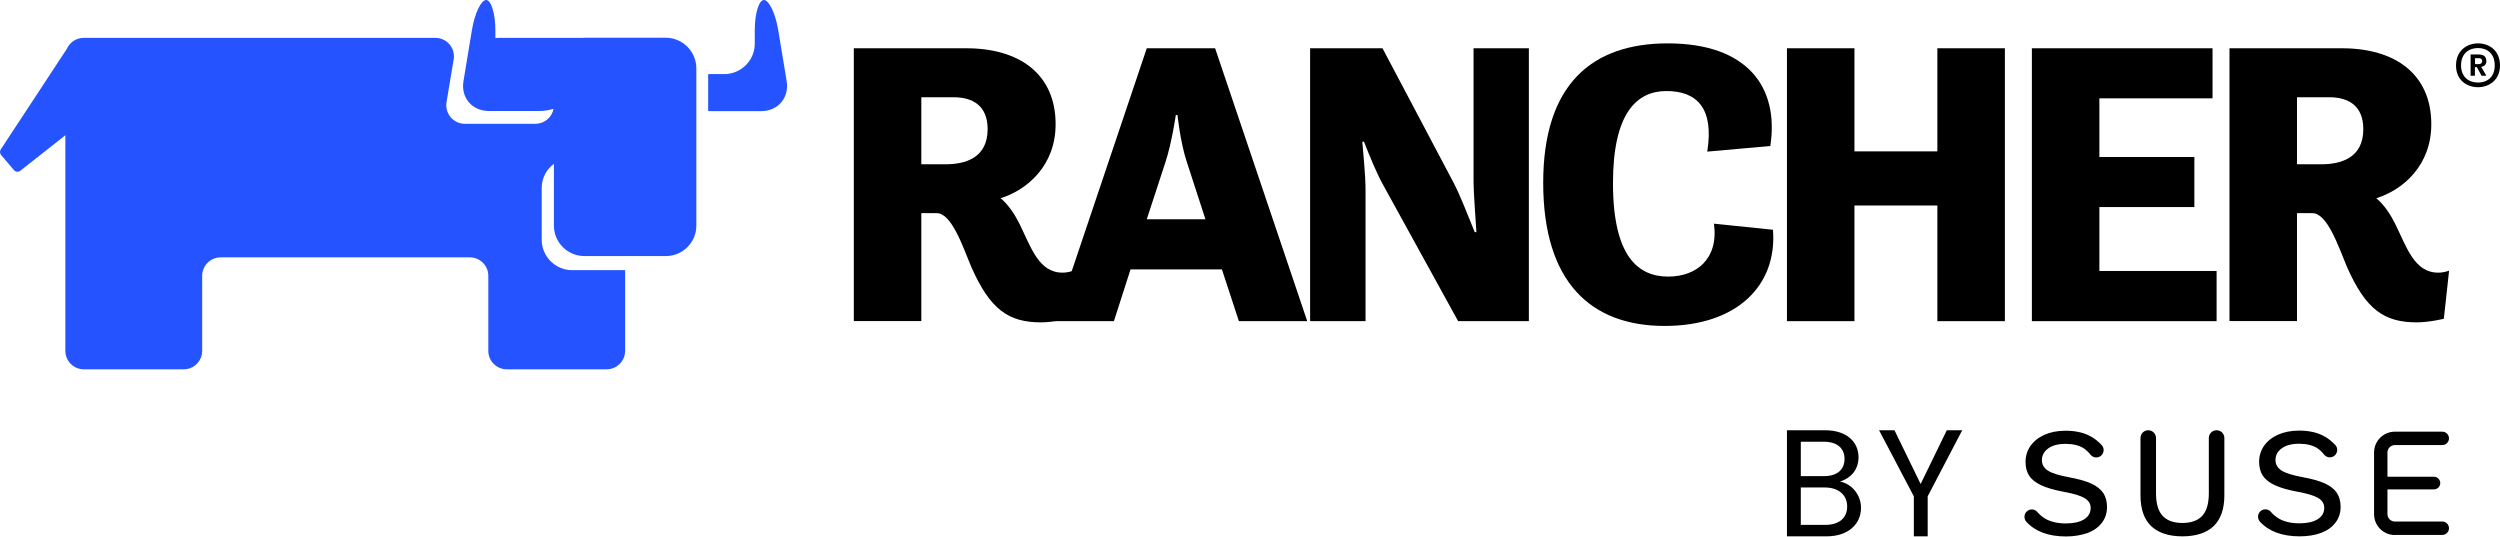
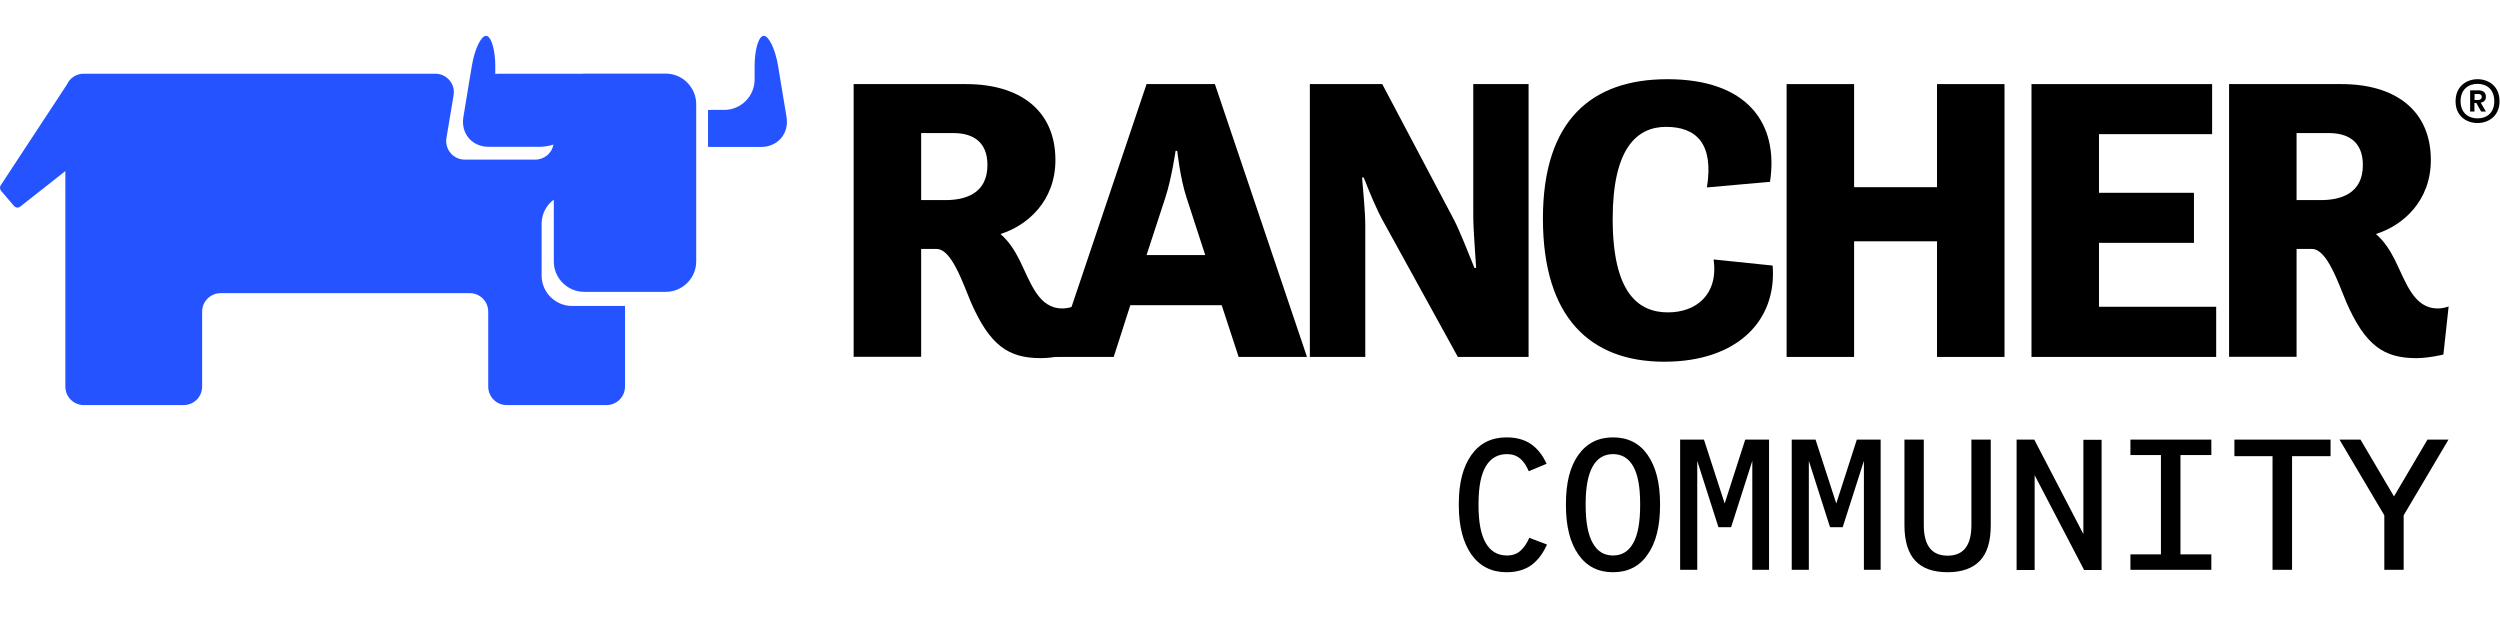
- <svg xmlns="http://www.w3.org/2000/svg" version="1.1" x="0px" y="0px" viewBox="0 0 209.241 44.9" xml:space="preserve" id="svg15" width="209.241" height="44.9">
-   <defs id="defs15" />
-   <style type="text/css" id="style1">
- 	.st0{display:none;}
- 	.st1{display:inline;}
- 	.st2{fill:#2453FF;}
- </style>
-   <g id="padding" class="st0" transform="translate(-22.93925,-22.8)">
-     <path class="st1" d="m 118.37,-0.13 h 9.41 c 4.47,0 7.48,2.17 7.48,6.36 0,3.42 -2.33,5.48 -4.6,6.19 0.68,0.58 1.18,1.35 1.59,2.17 0.95,1.93 1.59,4.06 3.59,4.06 0.51,0 0.91,-0.17 0.91,-0.17 l -0.44,4.03 c 0,0 -1.22,0.3 -2.27,0.3 -2.71,0 -4.26,-1.05 -5.85,-4.67 -0.68,-1.62 -1.62,-4.47 -2.88,-4.47 h -1.29 v 9.03 h -5.65 V -0.13 m 5.65,4.09 v 5.62 h 2.03 c 1.62,0 3.52,-0.51 3.52,-2.94 0,-2 -1.29,-2.67 -2.84,-2.67 h -2.71 z" id="path1" />
-     <g class="st1" id="g3">
-       <path d="m 0,54.39 v -9.41 c 0,-4.47 2.17,-7.48 6.36,-7.48 3.42,0 5.48,2.33 6.19,4.6 0.58,-0.68 1.35,-1.18 2.17,-1.59 1.93,-0.95 4.06,-1.59 4.06,-3.59 0,-0.51 -0.17,-0.91 -0.17,-0.91 l 4.03,0.44 c 0,0 0.3,1.22 0.3,2.27 0,2.71 -1.05,4.26 -4.67,5.85 -1.62,0.68 -4.47,1.62 -4.47,2.88 v 1.29 h 9.03 v 5.65 H 0 m 4.09,-5.65 h 5.62 v -2.03 c 0,-1.62 -0.51,-3.52 -2.94,-3.52 -2,0 -2.67,1.29 -2.67,2.84 v 2.71 z" id="path2" />
-       <path d="m 232.18,54.39 v -9.41 c 0,-4.47 2.17,-7.48 6.36,-7.48 3.42,0 5.48,2.33 6.19,4.6 0.58,-0.68 1.35,-1.18 2.17,-1.59 1.93,-0.95 4.06,-1.59 4.06,-3.59 0,-0.51 -0.17,-0.91 -0.17,-0.91 l 4.03,0.44 c 0,0 0.3,1.22 0.3,2.27 0,2.71 -1.05,4.26 -4.67,5.85 -1.62,0.68 -4.47,1.62 -4.47,2.88 v 1.29 h 9.03 v 5.65 h -22.83 m 4.09,-5.65 h 5.62 v -2.03 c 0,-1.62 -0.51,-3.52 -2.94,-3.52 -2,0 -2.67,1.29 -2.67,2.84 v 2.71 z" id="path3" />
+ <svg xmlns="http://www.w3.org/2000/svg" width="100%" height="100%" viewBox="0 0 872 221" version="1.1" xml:space="preserve" style="fill-rule:evenodd;clip-rule:evenodd;stroke-linejoin:round;stroke-miterlimit:2;">
+   <rect id="Artboard1" x="0" y="0" width="871.836" height="220.833" style="fill:none;" />
+   <g id="logo">
+     <g id="g6">
+       <path id="path5" d="M274.336,40.792l-2.958,-17.875c-0.958,-5.75 -3.208,-10.417 -4.958,-10.417c-1.792,0 -3.208,4.75 -3.208,10.583l0,4.667c0,5.792 -4.75,10.583 -10.583,10.583l-4.667,0c-0.333,0 -0.667,0 -1,0.042l0,12.833c0.333,0 0.667,0.042 1,0.042l17.583,0c5.792,-0.042 9.75,-4.708 8.792,-10.458" style="fill:#2453ff;fill-rule:nonzero;" />
+       <path id="path6" d="M232.211,25.667l-28.5,0c-0.25,0 -0.458,0 -0.708,0.042l-29.25,0c-0.333,0 -0.667,0.042 -1,0.083l0,-2.708c0,-5.792 -1.458,-10.583 -3.208,-10.583c-1.792,0 -4,4.708 -4.958,10.417l-2.958,17.875c-0.958,5.75 3,10.417 8.833,10.417l17.583,0c1.792,0 3.5,-0.292 5,-0.792c-0.542,3 -3.167,5.25 -6.333,5.25l-24.625,0c-4,0 -7,-3.583 -6.375,-7.5l2.5,-14.958c0.667,-3.917 -2.375,-7.5 -6.375,-7.5l-122.625,0c-2.625,0 -4.875,1.542 -5.875,3.792l-23.083,35.125c-0.375,0.583 -0.333,1.375 0.125,1.917l4.5,5.292c0.542,0.667 1.542,0.75 2.208,0.208l15.708,-12.375l0,75.167c0,3.583 2.875,6.458 6.458,6.458l34.792,0c3.583,0 6.458,-2.875 6.458,-6.458l0,-26.125c0,-3.542 2.875,-6.458 6.458,-6.458l86.875,0c3.583,0 6.458,2.875 6.458,6.458l0,26.125c0,3.583 2.875,6.458 6.458,6.458l34.792,0c3.542,0 6.458,-2.875 6.458,-6.458l0,-28.125l-18.5,0c-5.792,0 -10.583,-4.75 -10.583,-10.583l0,-18.083c0,-3.458 1.667,-6.5 4.25,-8.417l0,21.583c0,5.792 4.75,10.583 10.583,10.583l28.5,0c5.792,0 10.583,-4.75 10.583,-10.583l0,-54.958c-0.042,-5.792 -4.792,-10.583 -10.625,-10.583" style="fill:#2453ff;fill-rule:nonzero;" />
    </g>
-     <path class="st1" d="m 118.37,67.7 h 9.41 c 4.47,0 7.48,2.17 7.48,6.36 0,3.42 -2.33,5.48 -4.6,6.19 0.68,0.58 1.18,1.35 1.59,2.17 0.95,1.93 1.59,4.06 3.59,4.06 0.51,0 0.91,-0.17 0.91,-0.17 l -0.44,4.03 c 0,0 -1.22,0.3 -2.27,0.3 -2.71,0 -4.26,-1.05 -5.85,-4.67 -0.68,-1.62 -1.62,-4.47 -2.88,-4.47 h -1.29 v 9.03 h -5.65 V 67.7 m 5.65,4.09 v 5.62 h 2.03 c 1.62,0 3.52,-0.51 3.52,-2.94 0,-2 -1.29,-2.67 -2.84,-2.67 h -2.71 z" id="path4" />
-   </g>
-   <g id="logo" transform="translate(-22.93925,-22.8)">
-     <g id="g6">
-       <path class="st2" d="M 88.78,29.59 88.07,25.3 c -0.23,-1.38 -0.77,-2.5 -1.19,-2.5 -0.43,0 -0.77,1.14 -0.77,2.54 v 1.12 c 0,1.39 -1.14,2.54 -2.54,2.54 h -1.12 c -0.08,0 -0.16,0 -0.24,0.01 v 3.08 c 0.08,0 0.16,0.01 0.24,0.01 h 4.22 c 1.39,-0.01 2.34,-1.13 2.11,-2.51" id="path5" />
-       <path class="st2" d="m 78.67,25.96 h -6.84 c -0.06,0 -0.11,0 -0.17,0.01 h -7.02 c -0.08,0 -0.16,0.01 -0.24,0.02 v -0.65 c 0,-1.39 -0.35,-2.54 -0.77,-2.54 -0.43,0 -0.96,1.13 -1.19,2.5 l -0.71,4.29 c -0.23,1.38 0.72,2.5 2.12,2.5 h 4.22 c 0.43,0 0.84,-0.07 1.2,-0.19 -0.13,0.72 -0.76,1.26 -1.52,1.26 h -5.91 c -0.96,0 -1.68,-0.86 -1.53,-1.8 l 0.6,-3.59 c 0.16,-0.94 -0.57,-1.8 -1.53,-1.8 H 29.95 c -0.63,0 -1.17,0.37 -1.41,0.91 L 23,35.31 c -0.09,0.14 -0.08,0.33 0.03,0.46 l 1.08,1.27 c 0.13,0.16 0.37,0.18 0.53,0.05 l 3.77,-2.97 v 18.04 c 0,0.86 0.69,1.55 1.55,1.55 h 8.35 c 0.86,0 1.55,-0.69 1.55,-1.55 v -6.27 c 0,-0.85 0.69,-1.55 1.55,-1.55 h 20.85 c 0.86,0 1.55,0.69 1.55,1.55 v 6.27 c 0,0.86 0.69,1.55 1.55,1.55 h 8.35 c 0.85,0 1.55,-0.69 1.55,-1.55 v -6.75 h -4.44 c -1.39,0 -2.54,-1.14 -2.54,-2.54 v -4.34 c 0,-0.83 0.4,-1.56 1.02,-2.02 v 5.18 c 0,1.39 1.14,2.54 2.54,2.54 h 6.84 c 1.39,0 2.54,-1.14 2.54,-2.54 V 28.5 c -0.01,-1.39 -1.15,-2.54 -2.55,-2.54" id="path6" />
+     <path id="path10" d="M297.753,29.333l39.208,0c18.625,0 31.167,9.042 31.167,26.5c0,14.25 -9.708,22.833 -19.167,25.792c2.833,2.417 4.917,5.625 6.625,9.042c3.958,8.042 6.625,16.917 14.958,16.917c2.125,0 3.792,-0.708 3.792,-0.708l-1.833,16.792c0,0 -5.083,1.25 -9.458,1.25c-11.292,0 -17.75,-4.375 -24.375,-19.458c-2.833,-6.75 -6.75,-18.625 -12,-18.625l-5.375,0l0,37.625l-23.542,0l0,-95.125m23.542,17.042l0,23.417l8.458,0c6.75,0 14.667,-2.125 14.667,-12.25c0,-8.333 -5.375,-11.125 -11.833,-11.125l-11.292,0l0,-0.042Z" style="fill-rule:nonzero;" />
+     <path id="path11" d="M399.92,29.333l23.833,0l32.125,95.167l-23.833,0l-5.917,-18.042l-31.875,0l-5.792,18.042l-20.583,0l32.042,-95.167m0,59.625l20.458,0l-6.5,-20c-2.25,-6.75 -3.25,-16.333 -3.25,-16.333l-0.583,0c0,0 -1.417,9.708 -3.542,16.208l-6.583,20.125Z" style="fill-rule:nonzero;" />
+     <path id="path12" d="M456.878,29.333l25.25,0l24.958,47.208c2.125,4.083 4.917,11.292 7.208,16.917l0.583,0c-0.292,-5.375 -1,-12.958 -1,-18.458l0,-45.667l19.292,0l0,95.167l-24.667,0l-25.917,-47.083c-2.417,-4.25 -4.917,-10.417 -6.917,-15.5l-0.583,0c0.417,5.375 1.125,11.708 1.125,16.917l0,45.667l-19.333,0l0,-95.167" style="fill-rule:nonzero;" />
+     <path id="path13" d="M538.17,76.25c0,-34.375 17.042,-48.625 43.417,-48.625c27.75,0 38.917,15.208 35.792,35.792l-22,1.958c2.417,-15.083 -3.542,-21.125 -14.25,-21.125c-10.292,0 -18.625,7.625 -18.625,32.125c0,25.958 9.042,32.583 19.292,32.583c9.708,0 17.625,-6.083 15.917,-18.458l20.583,2.125c1.542,19.292 -12.417,33.542 -37.792,33.542c-25.667,0 -42.333,-15.208 -42.333,-49.917" style="fill-rule:nonzero;" />
+     <path id="polyline13" d="M623.17,29.333l23.542,0l0,35.958l28.917,0l0,-35.958l23.542,0l0,95.167l-23.542,0l0,-40.333l-28.917,0l0,40.333l-23.542,0l0,-95.167" style="fill-rule:nonzero;" />
+     <path id="polyline14" d="M708.586,29.333l63,0l0,17.458l-39.458,0l0,20.458l33.125,0l0,17.458l-33.125,0l0,22.292l40.875,0l0,17.5l-64.417,0l0,-95.167" style="fill-rule:nonzero;" />
+     <path id="path14" d="M777.503,29.333l39.208,0c18.625,0 31.167,9.042 31.167,26.5c0,14.25 -9.708,22.833 -19.167,25.792c2.833,2.417 4.917,5.625 6.625,9.042c3.958,8.042 6.625,16.917 14.958,16.917c2.125,0 3.792,-0.708 3.792,-0.708l-1.833,16.792c0,0 -5.083,1.25 -9.458,1.25c-11.292,0 -17.75,-4.375 -24.375,-19.458c-2.833,-6.75 -6.75,-18.625 -12,-18.625l-5.375,0l0,37.625l-23.542,0l0,-95.125m23.542,17.042l0,23.417l8.458,0c6.75,0 14.667,-2.125 14.667,-12.25c0,-8.333 -5.375,-11.125 -11.833,-11.125l-11.292,0l0,-0.042Z" style="fill-rule:nonzero;" />
+     <path id="path15" d="M856.503,35.333c0,-5.375 4,-7.708 7.667,-7.708c3.708,0 7.667,2.292 7.667,7.708c0,5.25 -4,7.583 -7.667,7.583c-3.708,0 -7.667,-2.292 -7.667,-7.583m13.5,-0.042c0,-4.208 -2.75,-6.042 -5.833,-6.042c-3.083,0 -5.917,1.833 -5.917,6.042c0,4.167 2.833,6 5.917,6c3.083,0 5.833,-1.792 5.833,-6Zm-8.417,-3.792l2.75,0c1.375,0 2.75,0.375 2.75,2.333c0,1.167 -0.75,1.792 -1.792,2l1.792,3.083l-1.667,0l-1.667,-3l-0.667,0l0,3l-1.5,0l0,-7.417Zm2.875,3.375c0.625,0 1.167,-0.375 1.167,-1.083c0,-0.792 -0.625,-1 -1.167,-1l-1.333,0l0,2.083l1.333,0Z" style="fill-rule:nonzero;" />
+     <g transform="matrix(64.87596,0,0,64.87596,504.1594,198.7491)">
+       <path d="M0.329,0.013c-0.081,0 -0.144,-0.032 -0.189,-0.095c-0.045,-0.064 -0.068,-0.152 -0.068,-0.265l0,-0.008c0,-0.113 0.023,-0.2 0.068,-0.263c0.045,-0.063 0.108,-0.094 0.189,-0.094c0.052,0 0.096,0.012 0.131,0.036c0.035,0.024 0.063,0.06 0.084,0.106l-0.096,0.04c-0.012,-0.029 -0.027,-0.052 -0.046,-0.068c-0.019,-0.016 -0.043,-0.024 -0.071,-0.024c-0.05,0 -0.088,0.022 -0.114,0.066c-0.026,0.044 -0.039,0.111 -0.039,0.201l0,0.008c0,0.091 0.013,0.159 0.039,0.203c0.026,0.045 0.064,0.067 0.114,0.067c0.029,0 0.053,-0.008 0.072,-0.025c0.019,-0.017 0.035,-0.04 0.048,-0.07l0.095,0.036c-0.021,0.048 -0.049,0.085 -0.084,0.111c-0.035,0.025 -0.08,0.038 -0.133,0.038Z" style="fill-rule:nonzero;" />
    </g>
-     <g id="g10">
-       <g id="Layer_1_00000116952799159011174390000017168342625225811855_">
-         <g id="g7">
-           <path d="m 223.38,67.58 c -0.96,0 -1.74,-0.78 -1.74,-1.74 v -5.17 c 0,-0.96 0.78,-1.74 1.74,-1.74 h 3.97 c 0.31,0 0.56,0.25 0.56,0.56 0,0.31 -0.25,0.56 -0.56,0.56 h -3.97 c -0.34,0 -0.62,0.28 -0.62,0.62 v 2.03 h 3.89 c 0.29,0 0.53,0.24 0.53,0.53 0,0.29 -0.24,0.53 -0.53,0.53 h -3.89 v 2.07 c 0,0.34 0.28,0.62 0.62,0.62 h 3.97 c 0.31,0 0.56,0.25 0.56,0.56 0,0.31 -0.25,0.56 -0.56,0.56 h -3.97 z m -17.78,0.11 c -1.14,0 -2.02,-0.29 -2.62,-0.86 -0.59,-0.57 -0.89,-1.43 -0.89,-2.56 v -4.81 c 0,-0.36 0.29,-0.65 0.65,-0.65 0.36,0 0.65,0.29 0.65,0.65 v 4.63 c 0,0.84 0.18,1.47 0.54,1.87 0.36,0.4 0.92,0.61 1.67,0.61 0.75,0 1.31,-0.21 1.67,-0.61 0.36,-0.4 0.54,-1.03 0.54,-1.87 v -4.63 c 0,-0.36 0.29,-0.65 0.65,-0.65 0.36,0 0.65,0.29 0.65,0.65 v 4.81 c 0,1.12 -0.3,1.98 -0.89,2.56 -0.6,0.57 -1.48,0.86 -2.62,0.86 m 9.81,0 c -1.47,0 -2.59,-0.42 -3.33,-1.24 -0.21,-0.24 -0.2,-0.61 0.03,-0.84 v 0 0 c 0.12,-0.12 0.27,-0.18 0.44,-0.18 0.18,0 0.34,0.07 0.45,0.21 0.21,0.24 0.44,0.43 0.7,0.58 0.45,0.25 1.02,0.38 1.69,0.38 0.64,0 1.14,-0.11 1.51,-0.33 0.38,-0.23 0.57,-0.55 0.57,-0.97 0,-0.34 -0.17,-0.62 -0.51,-0.82 -0.33,-0.2 -0.89,-0.37 -1.71,-0.52 -0.8,-0.15 -1.44,-0.33 -1.91,-0.55 -0.46,-0.21 -0.8,-0.48 -1.01,-0.8 -0.21,-0.31 -0.31,-0.7 -0.31,-1.16 0,-0.48 0.13,-0.92 0.4,-1.32 0.27,-0.39 0.66,-0.71 1.16,-0.94 0.51,-0.23 1.11,-0.35 1.78,-0.35 0.79,0 1.47,0.14 2.03,0.43 0.37,0.19 0.71,0.46 1.01,0.78 0.23,0.25 0.2,0.64 -0.05,0.87 -0.11,0.1 -0.26,0.16 -0.41,0.16 -0.19,0 -0.37,-0.09 -0.49,-0.24 -0.17,-0.22 -0.36,-0.39 -0.56,-0.53 -0.38,-0.24 -0.89,-0.37 -1.52,-0.37 -0.62,0 -1.11,0.13 -1.45,0.38 -0.35,0.25 -0.53,0.58 -0.53,0.98 0,0.37 0.17,0.67 0.52,0.89 0.33,0.21 0.91,0.39 1.77,0.55 0.78,0.14 1.4,0.32 1.86,0.53 0.45,0.21 0.78,0.47 0.99,0.79 0.2,0.31 0.31,0.7 0.31,1.16 0,0.5 -0.14,0.94 -0.42,1.31 -0.28,0.38 -0.69,0.67 -1.2,0.87 -0.53,0.19 -1.13,0.29 -1.81,0.29 m -19.55,0.01 c -1.47,0 -2.59,-0.42 -3.33,-1.24 -0.21,-0.24 -0.2,-0.61 0.03,-0.84 v 0 c 0.12,-0.12 0.27,-0.18 0.44,-0.18 0.18,0 0.34,0.07 0.45,0.21 0.21,0.24 0.44,0.43 0.7,0.58 0.45,0.25 1.02,0.38 1.69,0.38 0.64,0 1.14,-0.11 1.51,-0.33 0.38,-0.23 0.57,-0.55 0.57,-0.97 0,-0.34 -0.17,-0.62 -0.51,-0.82 -0.33,-0.2 -0.89,-0.37 -1.71,-0.52 -0.79,-0.15 -1.44,-0.33 -1.91,-0.55 -0.46,-0.22 -0.81,-0.48 -1.01,-0.8 -0.21,-0.31 -0.31,-0.7 -0.31,-1.16 0,-0.48 0.13,-0.92 0.4,-1.32 0.27,-0.39 0.66,-0.71 1.16,-0.94 0.51,-0.23 1.1,-0.35 1.78,-0.35 0.79,0 1.47,0.14 2.03,0.43 0.38,0.19 0.71,0.46 1.01,0.78 0.23,0.25 0.2,0.64 -0.05,0.87 -0.11,0.1 -0.26,0.16 -0.41,0.16 -0.19,0 -0.37,-0.09 -0.49,-0.24 -0.17,-0.22 -0.36,-0.39 -0.56,-0.53 -0.38,-0.24 -0.89,-0.37 -1.52,-0.37 -0.62,0 -1.11,0.13 -1.45,0.38 -0.35,0.25 -0.53,0.59 -0.53,0.98 0,0.37 0.17,0.67 0.52,0.89 0.33,0.21 0.91,0.39 1.77,0.55 0.78,0.14 1.4,0.32 1.86,0.53 0.45,0.21 0.78,0.48 0.99,0.79 0.2,0.31 0.31,0.7 0.31,1.16 0,0.5 -0.14,0.94 -0.42,1.31 -0.28,0.38 -0.69,0.67 -1.2,0.87 -0.53,0.18 -1.13,0.29 -1.81,0.29" id="path7" />
-         </g>
-       </g>
-       <g id="g9">
-         <path d="m 175.81,67.69 h -3.31 v -8.88 h 3.18 c 1.87,0 2.81,1.02 2.81,2.25 0,1.12 -0.7,1.77 -1.55,2.05 0.97,0.17 1.76,1.1 1.76,2.19 0,1.35 -1.05,2.39 -2.89,2.39 z m -0.23,-7.92 h -1.92 v 2.88 h 1.95 c 1.08,0 1.71,-0.53 1.71,-1.44 0,-0.88 -0.6,-1.44 -1.74,-1.44 z m 0.09,3.83 h -2.01 v 3.13 h 2.05 c 1.15,0 1.83,-0.57 1.83,-1.54 0,-0.97 -0.73,-1.59 -1.87,-1.59 z" id="path8" />
-         <path d="m 180.21,58.81 h 1.29 l 2.19,4.5 2.19,-4.5 h 1.29 l -2.89,5.53 v 3.35 h -1.16 v -3.35 z" id="path9" />
-       </g>
+     <g transform="matrix(64.87596,0,0,64.87596,543.0844,198.7491)">
+       <path d="M0.301,0.013c-0.08,0 -0.142,-0.032 -0.186,-0.095c-0.045,-0.064 -0.067,-0.152 -0.067,-0.265l0,-0.008c0,-0.113 0.022,-0.2 0.067,-0.263c0.045,-0.063 0.107,-0.094 0.186,-0.094c0.08,0 0.142,0.031 0.186,0.094c0.044,0.063 0.067,0.15 0.067,0.263l0,0.008c0,0.113 -0.022,0.202 -0.067,0.265c-0.044,0.064 -0.106,0.095 -0.186,0.095Zm0,-0.09c0.048,0 0.084,-0.022 0.109,-0.067c0.025,-0.045 0.037,-0.112 0.037,-0.203l0,-0.008c0,-0.09 -0.012,-0.157 -0.037,-0.201c-0.025,-0.044 -0.061,-0.066 -0.109,-0.066c-0.048,0 -0.084,0.022 -0.109,0.066c-0.025,0.044 -0.038,0.111 -0.038,0.201l0,0.008c0,0.091 0.013,0.159 0.038,0.203c0.025,0.045 0.061,0.067 0.109,0.067Z" style="fill-rule:nonzero;" />
    </g>
-     <path d="m 94.4,26.84 h 9.41 c 4.47,0 7.48,2.17 7.48,6.36 0,3.42 -2.33,5.48 -4.6,6.19 0.68,0.58 1.18,1.35 1.59,2.17 0.95,1.93 1.59,4.06 3.59,4.06 0.51,0 0.91,-0.17 0.91,-0.17 l -0.44,4.03 c 0,0 -1.22,0.3 -2.27,0.3 -2.71,0 -4.26,-1.05 -5.85,-4.67 -0.68,-1.62 -1.62,-4.47 -2.88,-4.47 h -1.29 v 9.03 H 94.4 V 26.84 m 5.65,4.09 v 5.62 h 2.03 c 1.62,0 3.52,-0.51 3.52,-2.94 0,-2 -1.29,-2.67 -2.84,-2.67 h -2.71 z" id="path10" />
-     <path d="m 118.92,26.84 h 5.72 l 7.71,22.84 h -5.72 l -1.42,-4.33 h -7.65 l -1.39,4.33 h -4.94 l 7.69,-22.84 m 0,14.31 h 4.91 l -1.56,-4.8 c -0.54,-1.62 -0.78,-3.92 -0.78,-3.92 h -0.14 c 0,0 -0.34,2.33 -0.85,3.89 z" id="path11" />
-     <path d="m 132.59,26.84 h 6.06 l 5.99,11.33 c 0.51,0.98 1.18,2.71 1.73,4.06 h 0.14 c -0.07,-1.29 -0.24,-3.11 -0.24,-4.43 V 26.84 h 4.63 v 22.84 h -5.92 l -6.22,-11.3 c -0.58,-1.02 -1.18,-2.5 -1.66,-3.72 h -0.14 c 0.1,1.29 0.27,2.81 0.27,4.06 v 10.96 h -4.64 V 26.84" id="path12" />
-     <path d="m 152.1,38.1 c 0,-8.25 4.09,-11.67 10.42,-11.67 6.66,0 9.34,3.65 8.59,8.59 l -5.28,0.47 c 0.58,-3.62 -0.85,-5.07 -3.42,-5.07 -2.47,0 -4.47,1.83 -4.47,7.71 0,6.23 2.17,7.82 4.63,7.82 2.33,0 4.23,-1.46 3.82,-4.43 l 4.94,0.51 c 0.37,4.63 -2.98,8.05 -9.07,8.05 -6.16,0 -10.16,-3.65 -10.16,-11.98" id="path13" />
-     <polyline points="172.5,26.84 178.15,26.84 178.15,35.47 185.09,35.47 185.09,26.84 190.74,26.84 190.74,49.68 185.09,49.68    185.09,40 178.15,40 178.15,49.68 172.5,49.68 172.5,26.84  " id="polyline13" />
-     <polyline points="193,26.84 208.12,26.84 208.12,31.03 198.65,31.03 198.65,35.94 206.6,35.94 206.6,40.13 198.65,40.13    198.65,45.48 208.46,45.48 208.46,49.68 193,49.68 193,26.84  " id="polyline14" />
-     <path d="m 209.54,26.84 h 9.41 c 4.47,0 7.48,2.17 7.48,6.36 0,3.42 -2.33,5.48 -4.6,6.19 0.68,0.58 1.18,1.35 1.59,2.17 0.95,1.93 1.59,4.06 3.59,4.06 0.51,0 0.91,-0.17 0.91,-0.17 l -0.44,4.03 c 0,0 -1.22,0.3 -2.27,0.3 -2.71,0 -4.26,-1.05 -5.85,-4.67 -0.68,-1.62 -1.62,-4.47 -2.88,-4.47 h -1.29 v 9.03 h -5.65 V 26.84 m 5.65,4.09 v 5.62 h 2.03 c 1.62,0 3.52,-0.51 3.52,-2.94 0,-2 -1.29,-2.67 -2.84,-2.67 h -2.71 z" id="path14" />
-     <path d="m 228.5,28.28 c 0,-1.29 0.96,-1.85 1.84,-1.85 0.89,0 1.84,0.55 1.84,1.85 0,1.26 -0.96,1.82 -1.84,1.82 -0.89,0 -1.84,-0.55 -1.84,-1.82 m 3.24,-0.01 c 0,-1.01 -0.66,-1.45 -1.4,-1.45 -0.74,0 -1.42,0.44 -1.42,1.45 0,1 0.68,1.44 1.42,1.44 0.74,0 1.4,-0.43 1.4,-1.44 z m -2.01,-0.91 h 0.65 c 0.33,0 0.66,0.09 0.66,0.56 0,0.28 -0.18,0.43 -0.43,0.48 l 0.43,0.74 h -0.4 l -0.4,-0.72 h -0.16 v 0.72 h -0.36 v -1.78 z m 0.68,0.81 c 0.15,0 0.28,-0.09 0.28,-0.26 0,-0.19 -0.15,-0.24 -0.28,-0.24 h -0.32 v 0.5 z" id="path15" />
+     <g transform="matrix(64.87596,0,0,64.87596,582.0094,198.7491)">
+       <path d="M0.062,-0l0,-0.7l0.128,0l0.124,0.382l-0.025,0l0.123,-0.382l0.128,0l0,0.7l-0.09,-0l0,-0.645l0.019,0l-0.133,0.416l-0.068,-0l-0.133,-0.416l0.019,-0l0,0.645l-0.09,-0Z" style="fill-rule:nonzero;" />
+     </g>
+     <g transform="matrix(64.87596,0,0,64.87596,620.9344,198.7491)">
+       <path d="M0.062,-0l0,-0.7l0.128,0l0.124,0.382l-0.025,0l0.123,-0.382l0.128,0l0,0.7l-0.09,-0l0,-0.645l0.019,0l-0.133,0.416l-0.068,-0l-0.133,-0.416l0.019,-0l0,0.645l-0.09,-0Z" style="fill-rule:nonzero;" />
+     </g>
+     <g transform="matrix(64.87596,0,0,64.87596,659.8593,198.7491)">
+       <path d="M0.3,0.013c-0.078,0 -0.136,-0.021 -0.174,-0.062c-0.038,-0.041 -0.058,-0.105 -0.058,-0.19l0,-0.461l0.104,0l0,0.46c0,0.055 0.011,0.096 0.032,0.123c0.021,0.027 0.053,0.041 0.096,0.041c0.043,0 0.075,-0.014 0.096,-0.041c0.021,-0.027 0.032,-0.068 0.032,-0.123l0,-0.46l0.104,0l0,0.461c0,0.086 -0.019,0.149 -0.058,0.19c-0.039,0.041 -0.097,0.062 -0.174,0.062Z" style="fill-rule:nonzero;" />
+     </g>
+     <g transform="matrix(64.87596,0,0,64.87596,698.7843,198.7491)">
+       <path d="M0.071,-0l0,-0.7l0.095,0l0.301,0.579l-0.037,0.008l0,-0.586l0.098,0l0,0.7l-0.094,-0l-0.3,-0.575l0.034,-0.007l0,0.582l-0.098,-0Z" style="fill-rule:nonzero;" />
+     </g>
+     <g transform="matrix(64.87596,0,0,64.87596,737.7093,198.7491)">
+       <path d="M0.247,-0.033l0,-0.634l0.105,0l0,0.634l-0.105,0Zm-0.164,-0.584l0,-0.083l0.435,0l0,0.083l-0.435,0Zm-0,0.617l0,-0.083l0.435,0l0,0.083l-0.435,-0Z" style="fill-rule:nonzero;" />
+     </g>
+     <g transform="matrix(64.87596,0,0,64.87596,776.6343,198.7491)">
+       <path d="M0.247,-0l0,-0.656l0.105,0l0,0.656l-0.105,-0Zm-0.205,-0.611l0,-0.089l0.517,0l0,0.089l-0.517,0Z" style="fill-rule:nonzero;" />
+     </g>
+     <g transform="matrix(64.87596,0,0,64.87596,815.5593,198.7491)">
+       <path d="M0.248,-0l0,-0.293l-0.241,-0.407l0.113,0l0.201,0.341l-0.042,0l0.201,-0.341l0.113,0l-0.241,0.407l0,0.293l-0.104,-0Z" style="fill-rule:nonzero;" />
+     </g>
  </g>
</svg>
